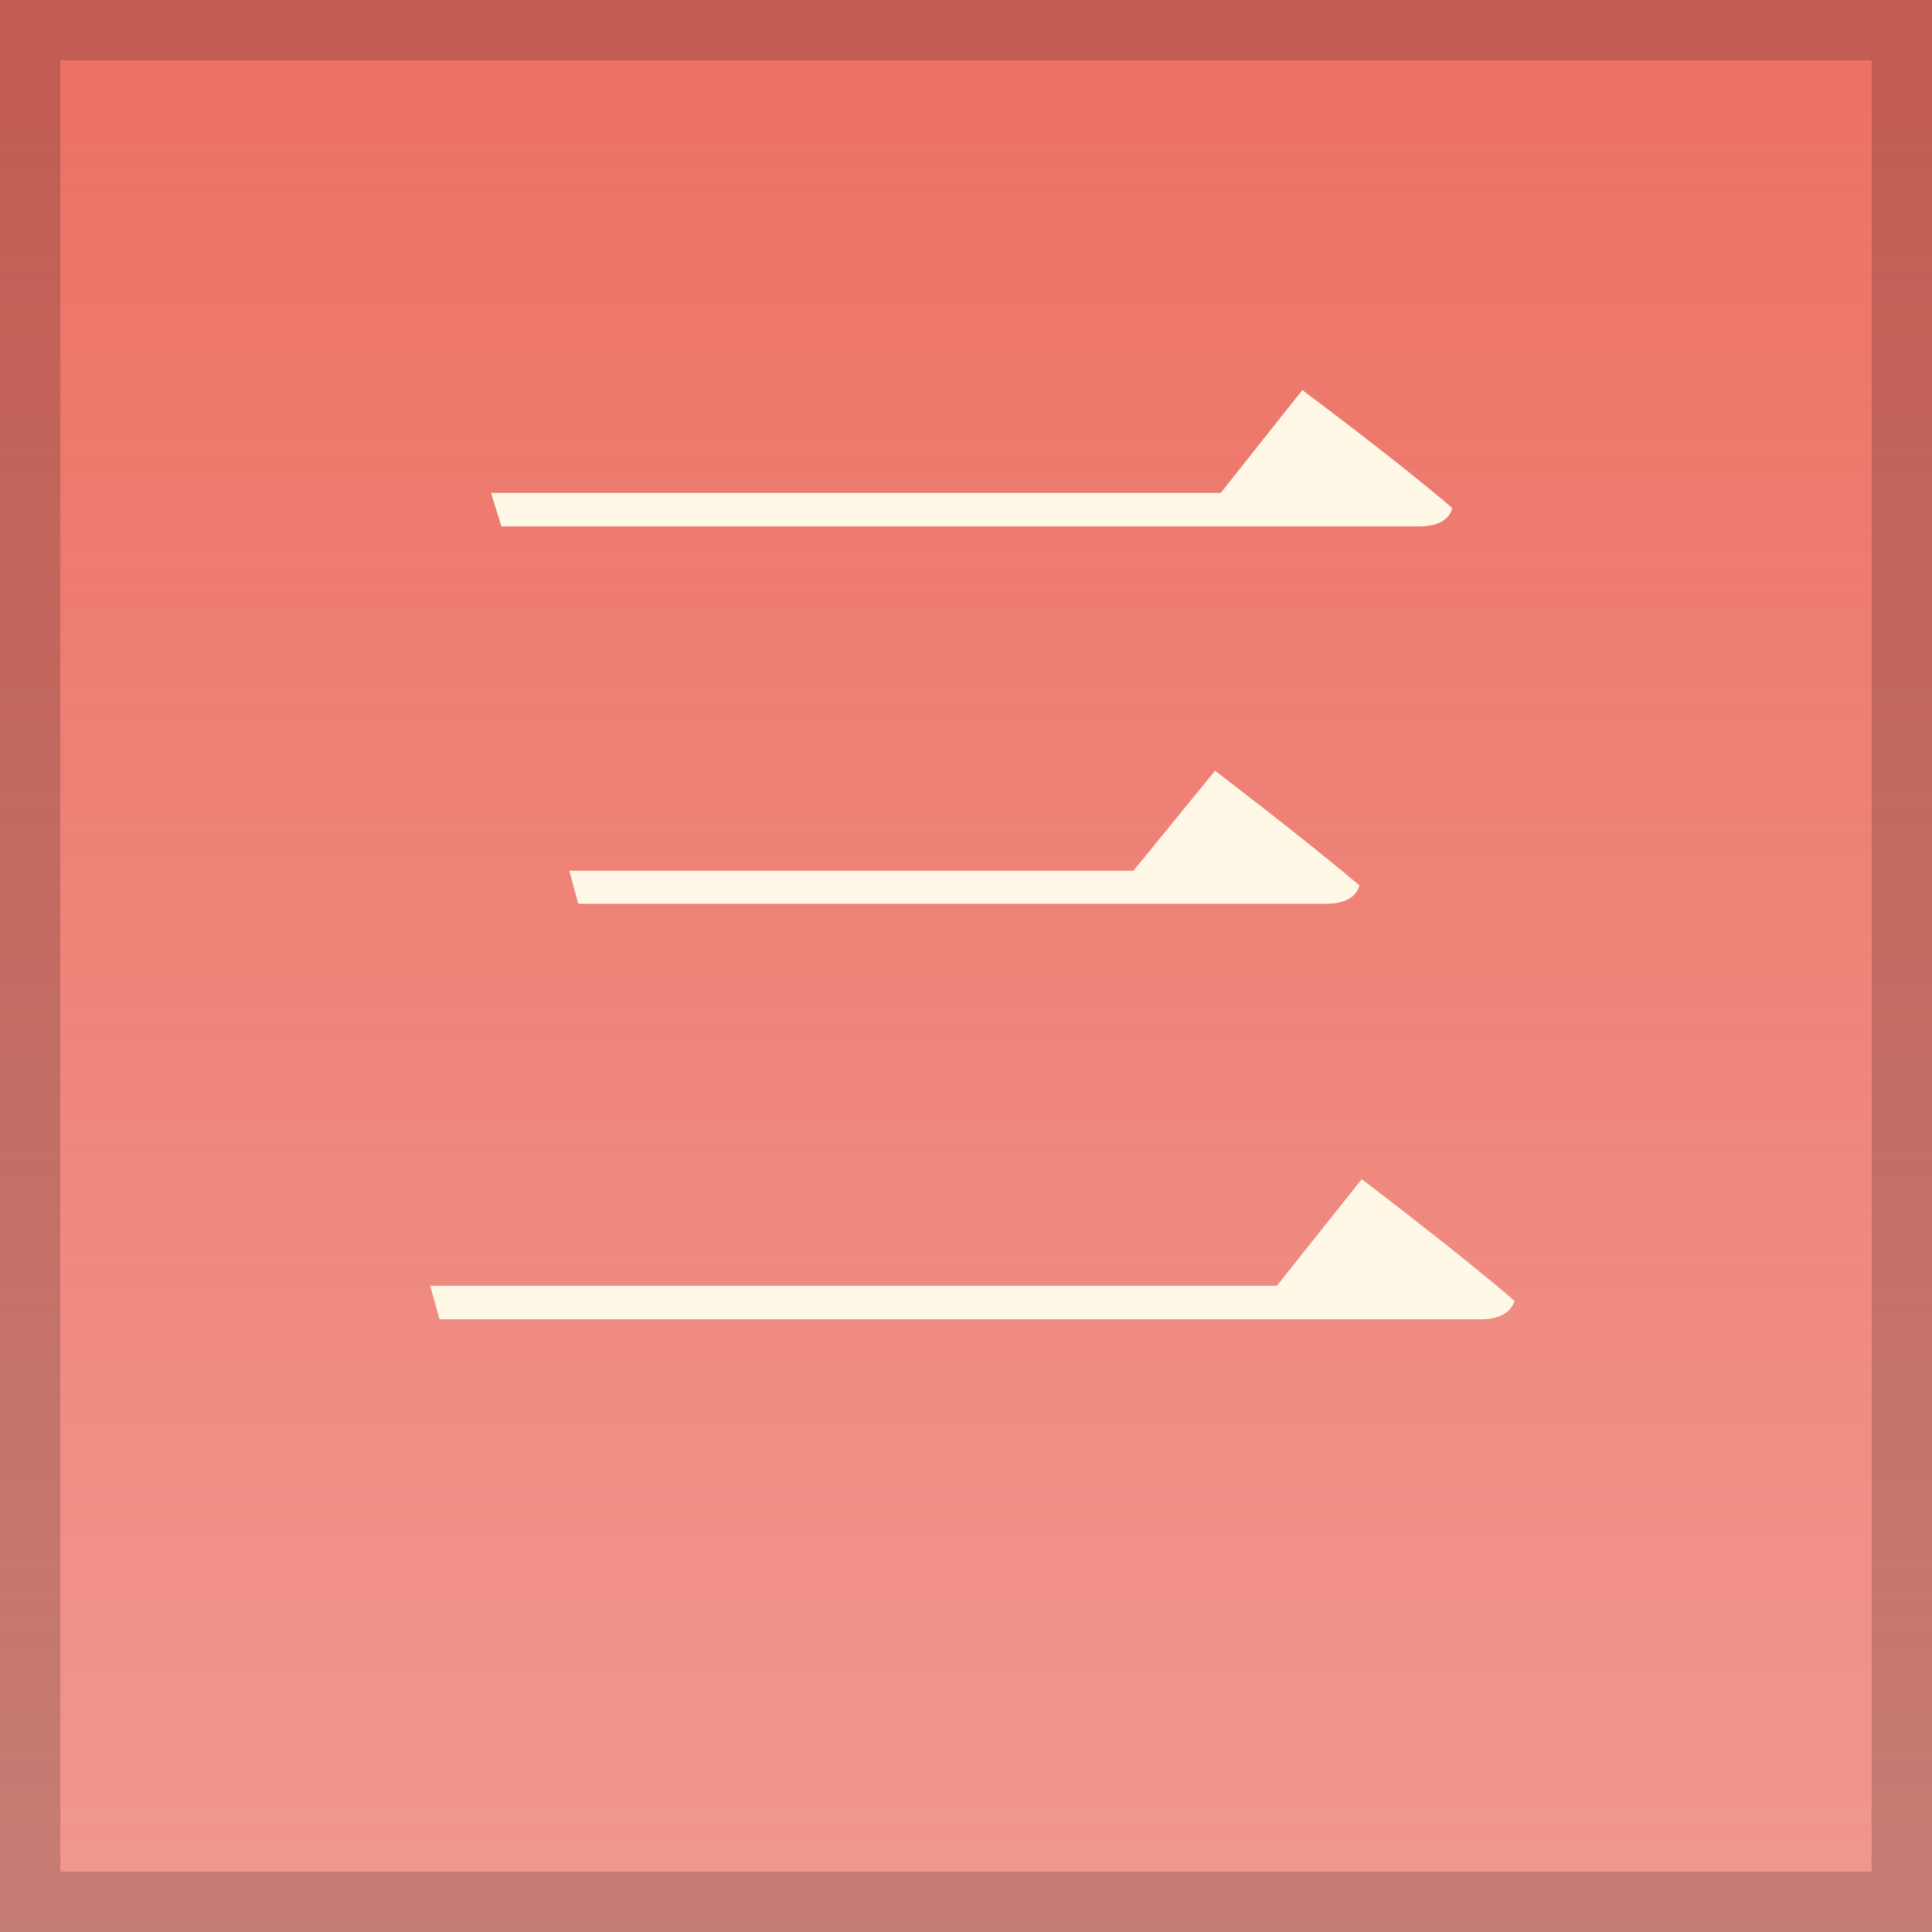
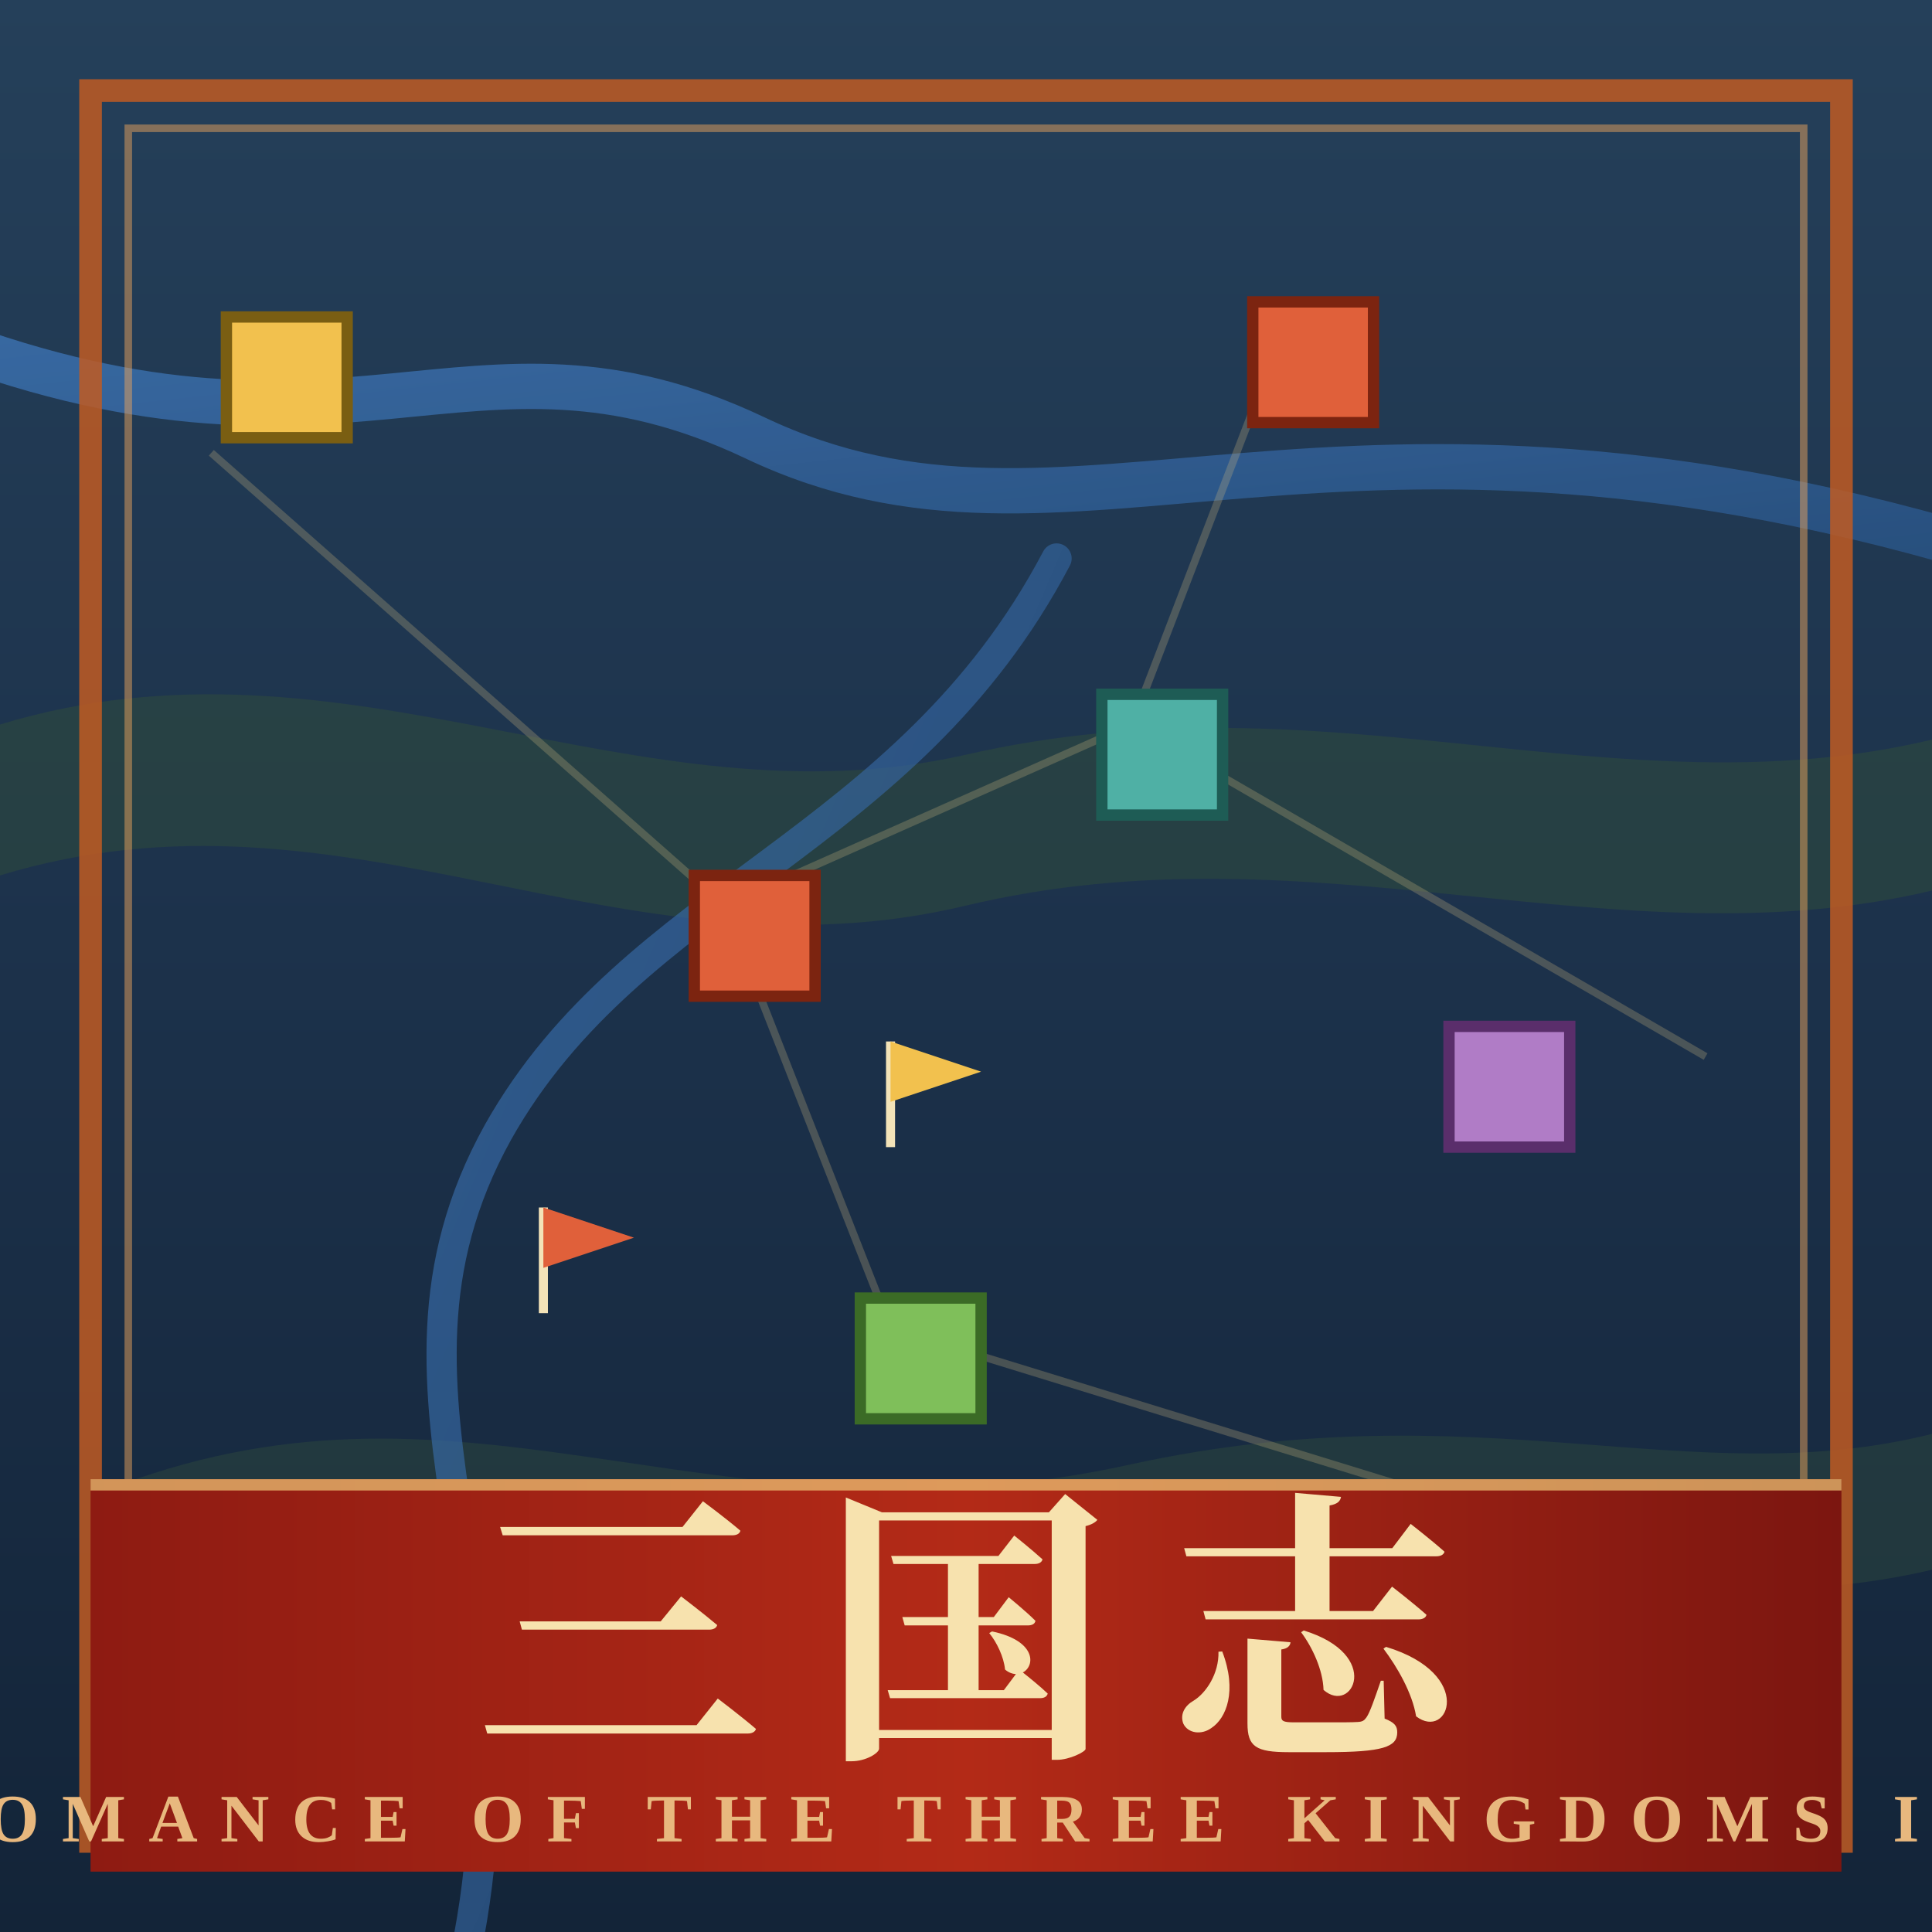
- <svg xmlns="http://www.w3.org/2000/svg" viewBox="0 0 64 64" width="64" height="64" role="img" aria-label="三国志III">
+ <svg xmlns="http://www.w3.org/2000/svg" viewBox="0 0 256 256" width="256" height="256" role="img" aria-label="三国志III — Romance of the Three Kingdoms III card plate">
  <defs>
-     <linearGradient id="g" x1="0" y1="0" x2="0" y2="1">
-       <stop offset="0" stop-color="#EC7063" />
-       <stop offset="1" stop-color="#EC7063" stop-opacity="0.72" />
+     <linearGradient id="sg3-ground" x1="0" y1="0" x2="0" y2="1">
+       <stop offset="0" stop-color="#25405A" />
+       <stop offset="0.55" stop-color="#1B3049" />
+       <stop offset="1" stop-color="#132438" />
+     </linearGradient>
+     <linearGradient id="sg3-banner" x1="0" y1="0" x2="1" y2="0">
+       <stop offset="0" stop-color="#8E1B12" />
+       <stop offset="0.5" stop-color="#B32A17" />
+       <stop offset="1" stop-color="#7C1610" />
+     </linearGradient>
+     <linearGradient id="sg3-river" x1="0" y1="0" x2="1" y2="1">
+       <stop offset="0" stop-color="#3D74B5" />
+       <stop offset="1" stop-color="#2A5588" />
    </linearGradient>
  </defs>
-   <rect width="64" height="64" fill="url(#g)" />
-   <rect x="1" y="1" width="62" height="62" fill="none" stroke="#000" stroke-opacity="0.18" stroke-width="2" />
-   <text x="32" y="44" text-anchor="middle" font-family="'Noto Serif CJK TC','Noto Serif TC','Songti TC','PMingLiU',serif" font-size="38" font-weight="700" fill="#FFF8E7">三</text>
+   <rect width="256" height="256" fill="url(#sg3-ground)" />
+   <path d="M0 96 C 46 82, 84 110, 128 100 C 176 89, 214 108, 256 98 L256 118 C 214 128, 174 109, 128 120 C 82 131, 46 102, 0 116 Z" fill="#2E4A3C" opacity="0.55" />
+   <path d="M18 196 C 64 180, 96 206, 150 194 C 196 184, 224 198, 256 190 L256 208 C 222 216, 194 202, 150 212 C 96 224, 62 198, 18 214 Z" fill="#2E4A3C" opacity="0.45" />
+   <path d="M-10 44 C 46 66, 62 40, 100 58 C 142 78, 176 46, 266 74" fill="none" stroke="url(#sg3-river)" stroke-width="6" stroke-linecap="round" opacity="0.8" />
+   <path d="M60 266 C 74 214, 46 186, 66 150 C 84 118, 120 112, 140 74" fill="none" stroke="url(#sg3-river)" stroke-width="4" stroke-linecap="round" opacity="0.65" />
+   <g stroke="#C9B37C" stroke-width="1" opacity="0.28" fill="none">
+     <path d="M28 60 L96 120 L150 96 L226 140" />
+     <path d="M96 120 L118 176 L196 200" />
+     <path d="M150 96 L170 44" />
+   </g>
+   <g>
+     <rect x="30" y="42" width="16" height="16" fill="#F2C14E" stroke="#7A5E12" stroke-width="1.5" />
+     <rect x="92" y="116" width="16" height="16" fill="#E0603A" stroke="#7C2410" stroke-width="1.5" />
+     <rect x="146" y="92" width="16" height="16" fill="#4FB0A5" stroke="#1E5C55" stroke-width="1.5" />
+     <rect x="192" y="136" width="16" height="16" fill="#B07CC6" stroke="#5A2E6B" stroke-width="1.5" />
+     <rect x="114" y="172" width="16" height="16" fill="#7FBF5A" stroke="#3B6B26" stroke-width="1.5" />
+     <rect x="166" y="40" width="16" height="16" fill="#E0603A" stroke="#7C2410" stroke-width="1.5" />
+   </g>
+   <g stroke="#F3E3B8" stroke-width="1.2">
+     <path d="M118 138 L118 152" fill="none" />
+     <path d="M118 138 L130 142 L118 146 Z" fill="#F2C14E" stroke="none" />
+     <path d="M72 160 L72 174" fill="none" />
+     <path d="M72 160 L84 164 L72 168 Z" fill="#E0603A" stroke="none" />
+   </g>
+   <rect x="12" y="12" width="232" height="232" fill="none" stroke="#C05A22" stroke-width="3" opacity="0.85" />
+   <rect x="17" y="17" width="222" height="222" fill="none" stroke="#E8A25C" stroke-width="1" opacity="0.5" />
+   <rect x="12" y="196" width="232" height="52" fill="url(#sg3-banner)" />
+   <rect x="12" y="196" width="232" height="1.5" fill="#F0C978" opacity="0.7" />
+   <text x="128" y="230" text-anchor="middle" font-family="'Noto Serif CJK SC','Noto Serif SC','Songti SC','SimSun',serif" font-size="38" font-weight="700" fill="#F7E2AE" letter-spacing="8">三国志</text>
+   <text x="128" y="244" text-anchor="middle" font-family="Georgia,'Times New Roman',serif" font-size="9" font-weight="700" fill="#E8B87E" letter-spacing="3">ROMANCE OF THE THREE KINGDOMS III</text>
</svg>
